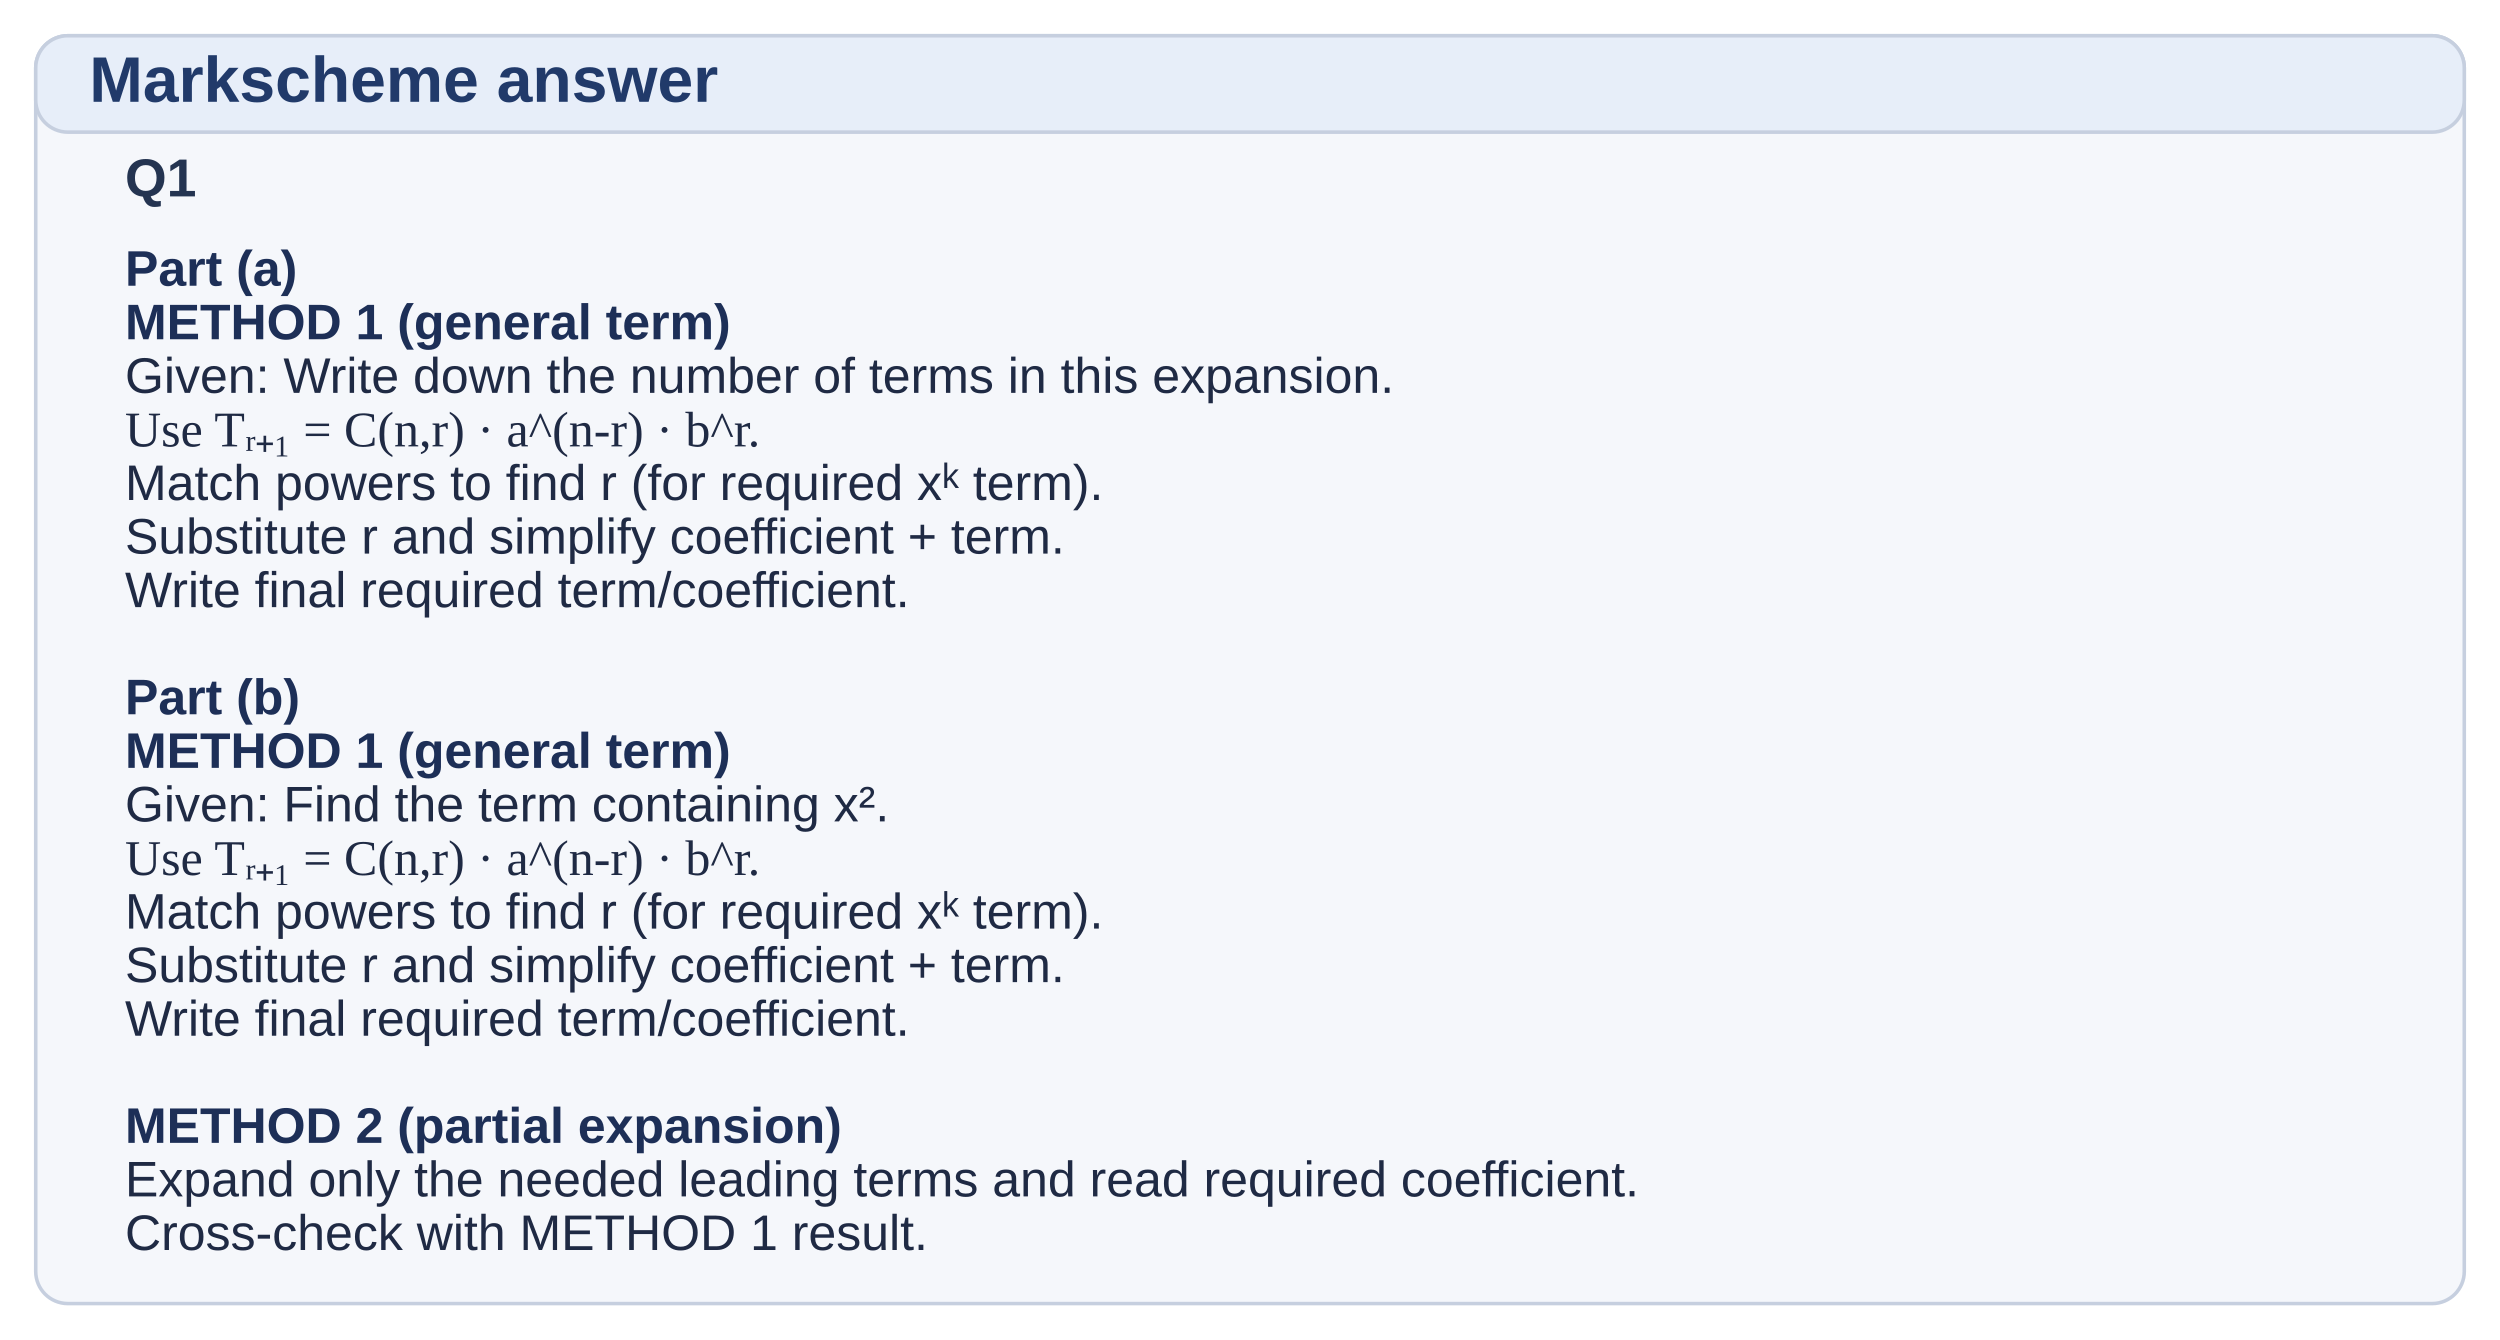
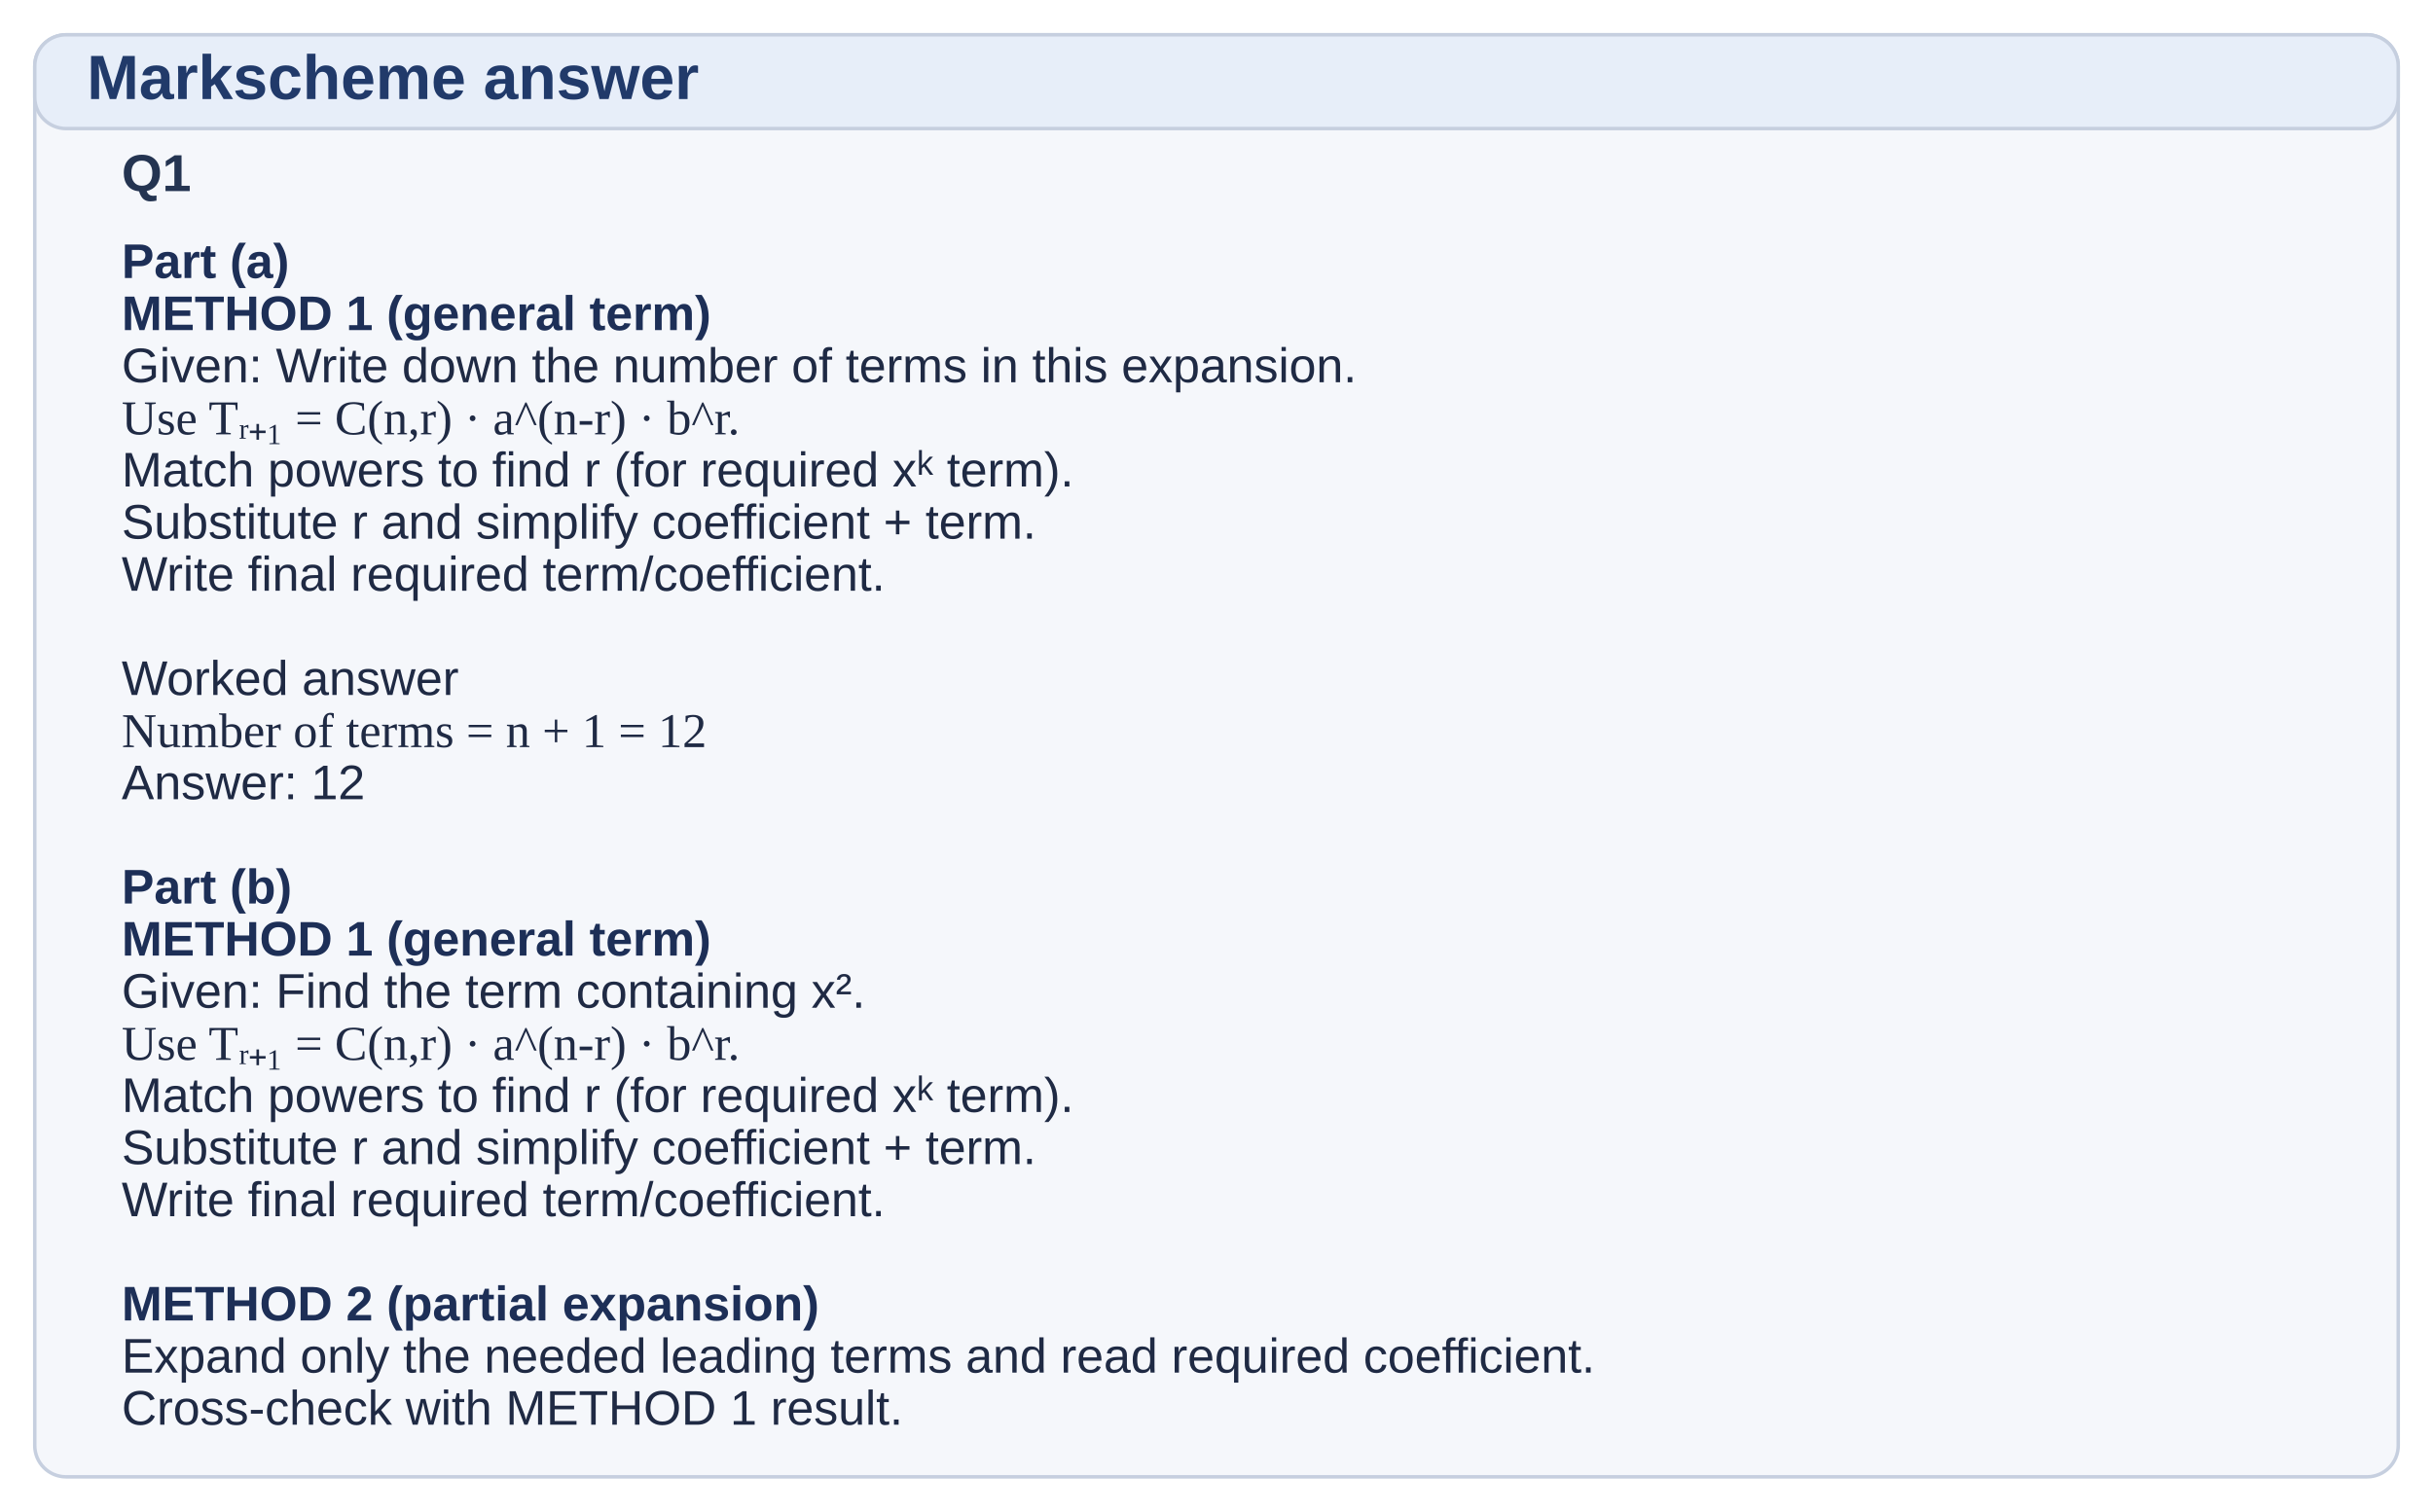
- <svg xmlns="http://www.w3.org/2000/svg" width="1400" height="750" viewBox="0 0 1400 750">
-   <rect x="20" y="20" width="1360" height="710" rx="18" ry="18" fill="#f5f7fb" stroke="#c6cfdf" stroke-width="2" />
+ <svg xmlns="http://www.w3.org/2000/svg" width="1400" height="870" viewBox="0 0 1400 870">
+   <rect x="20" y="20" width="1360" height="830" rx="18" ry="18" fill="#f5f7fb" stroke="#c6cfdf" stroke-width="2" />
  <rect x="20" y="20" width="1360" height="54" rx="18" ry="18" fill="#e7eef9" stroke="#c6cfdf" stroke-width="2" />
  <text x="50" y="57" font-family="Arial, Helvetica, sans-serif" font-size="36" font-weight="700" fill="#213a6a">Markscheme answer</text>
  <text x="70" y="110" font-family="Arial, Helvetica, sans-serif" font-size="30" font-weight="700" fill="#243451">Q1</text>
  <text x="70" y="160" font-family="Arial, Helvetica, sans-serif" font-size="28" font-weight="700" fill="#1d2f57">Part (a)</text>
  <text x="70" y="190" font-family="Arial, Helvetica, sans-serif" font-size="28" font-weight="700" fill="#1d2f57">METHOD 1 (general term)</text>
  <text x="70" y="220" font-family="Arial, Helvetica, sans-serif" font-size="28" font-weight="500" fill="#1f2a44">Given: Write down the number of terms in this expansion.</text>
  <text x="70" y="250" font-family="Cambria Math, STIX Two Math, Times New Roman, serif" font-size="28" font-weight="500" fill="#1f2a44">Use Tᵣ₊₁ = C(n,r) · a^(n-r) · b^r.</text>
  <text x="70" y="280" font-family="Arial, Helvetica, sans-serif" font-size="28" font-weight="500" fill="#1f2a44">Match powers to find r (for required xᵏ term).</text>
  <text x="70" y="310" font-family="Arial, Helvetica, sans-serif" font-size="28" font-weight="500" fill="#1f2a44">Substitute r and simplify coefficient + term.</text>
  <text x="70" y="340" font-family="Arial, Helvetica, sans-serif" font-size="28" font-weight="500" fill="#1f2a44">Write final required term/coefficient.</text>
  <text x="70" y="370" font-family="Arial, Helvetica, sans-serif" font-size="28" font-weight="500" fill="#1f2a44"> </text>
-   <text x="70" y="400" font-family="Arial, Helvetica, sans-serif" font-size="28" font-weight="700" fill="#1d2f57">Part (b)</text>
-   <text x="70" y="430" font-family="Arial, Helvetica, sans-serif" font-size="28" font-weight="700" fill="#1d2f57">METHOD 1 (general term)</text>
-   <text x="70" y="460" font-family="Arial, Helvetica, sans-serif" font-size="28" font-weight="500" fill="#1f2a44">Given: Find the term containing x².</text>
-   <text x="70" y="490" font-family="Cambria Math, STIX Two Math, Times New Roman, serif" font-size="28" font-weight="500" fill="#1f2a44">Use Tᵣ₊₁ = C(n,r) · a^(n-r) · b^r.</text>
-   <text x="70" y="520" font-family="Arial, Helvetica, sans-serif" font-size="28" font-weight="500" fill="#1f2a44">Match powers to find r (for required xᵏ term).</text>
-   <text x="70" y="550" font-family="Arial, Helvetica, sans-serif" font-size="28" font-weight="500" fill="#1f2a44">Substitute r and simplify coefficient + term.</text>
-   <text x="70" y="580" font-family="Arial, Helvetica, sans-serif" font-size="28" font-weight="500" fill="#1f2a44">Write final required term/coefficient.</text>
-   <text x="70" y="610" font-family="Arial, Helvetica, sans-serif" font-size="28" font-weight="500" fill="#1f2a44"> </text>
-   <text x="70" y="640" font-family="Arial, Helvetica, sans-serif" font-size="28" font-weight="700" fill="#1d2f57">METHOD 2 (partial expansion)</text>
-   <text x="70" y="670" font-family="Arial, Helvetica, sans-serif" font-size="28" font-weight="500" fill="#1f2a44">Expand only the needed leading terms and read required coefficient.</text>
-   <text x="70" y="700" font-family="Arial, Helvetica, sans-serif" font-size="28" font-weight="500" fill="#1f2a44">Cross-check with METHOD 1 result.</text>
+   <text x="70" y="400" font-family="Arial, Helvetica, sans-serif" font-size="28" font-weight="500" fill="#1f2a44">Worked answer</text>
+   <text x="70" y="430" font-family="Cambria Math, STIX Two Math, Times New Roman, serif" font-size="28" font-weight="500" fill="#1f2a44">Number of terms = n + 1 = 12</text>
+   <text x="70" y="460" font-family="Arial, Helvetica, sans-serif" font-size="28" font-weight="500" fill="#1f2a44">Answer: 12</text>
+   <text x="70" y="490" font-family="Arial, Helvetica, sans-serif" font-size="28" font-weight="500" fill="#1f2a44"> </text>
+   <text x="70" y="520" font-family="Arial, Helvetica, sans-serif" font-size="28" font-weight="700" fill="#1d2f57">Part (b)</text>
+   <text x="70" y="550" font-family="Arial, Helvetica, sans-serif" font-size="28" font-weight="700" fill="#1d2f57">METHOD 1 (general term)</text>
+   <text x="70" y="580" font-family="Arial, Helvetica, sans-serif" font-size="28" font-weight="500" fill="#1f2a44">Given: Find the term containing x².</text>
+   <text x="70" y="610" font-family="Cambria Math, STIX Two Math, Times New Roman, serif" font-size="28" font-weight="500" fill="#1f2a44">Use Tᵣ₊₁ = C(n,r) · a^(n-r) · b^r.</text>
+   <text x="70" y="640" font-family="Arial, Helvetica, sans-serif" font-size="28" font-weight="500" fill="#1f2a44">Match powers to find r (for required xᵏ term).</text>
+   <text x="70" y="670" font-family="Arial, Helvetica, sans-serif" font-size="28" font-weight="500" fill="#1f2a44">Substitute r and simplify coefficient + term.</text>
+   <text x="70" y="700" font-family="Arial, Helvetica, sans-serif" font-size="28" font-weight="500" fill="#1f2a44">Write final required term/coefficient.</text>
+   <text x="70" y="730" font-family="Arial, Helvetica, sans-serif" font-size="28" font-weight="500" fill="#1f2a44"> </text>
+   <text x="70" y="760" font-family="Arial, Helvetica, sans-serif" font-size="28" font-weight="700" fill="#1d2f57">METHOD 2 (partial expansion)</text>
+   <text x="70" y="790" font-family="Arial, Helvetica, sans-serif" font-size="28" font-weight="500" fill="#1f2a44">Expand only the needed leading terms and read required coefficient.</text>
+   <text x="70" y="820" font-family="Arial, Helvetica, sans-serif" font-size="28" font-weight="500" fill="#1f2a44">Cross-check with METHOD 1 result.</text>
</svg>
